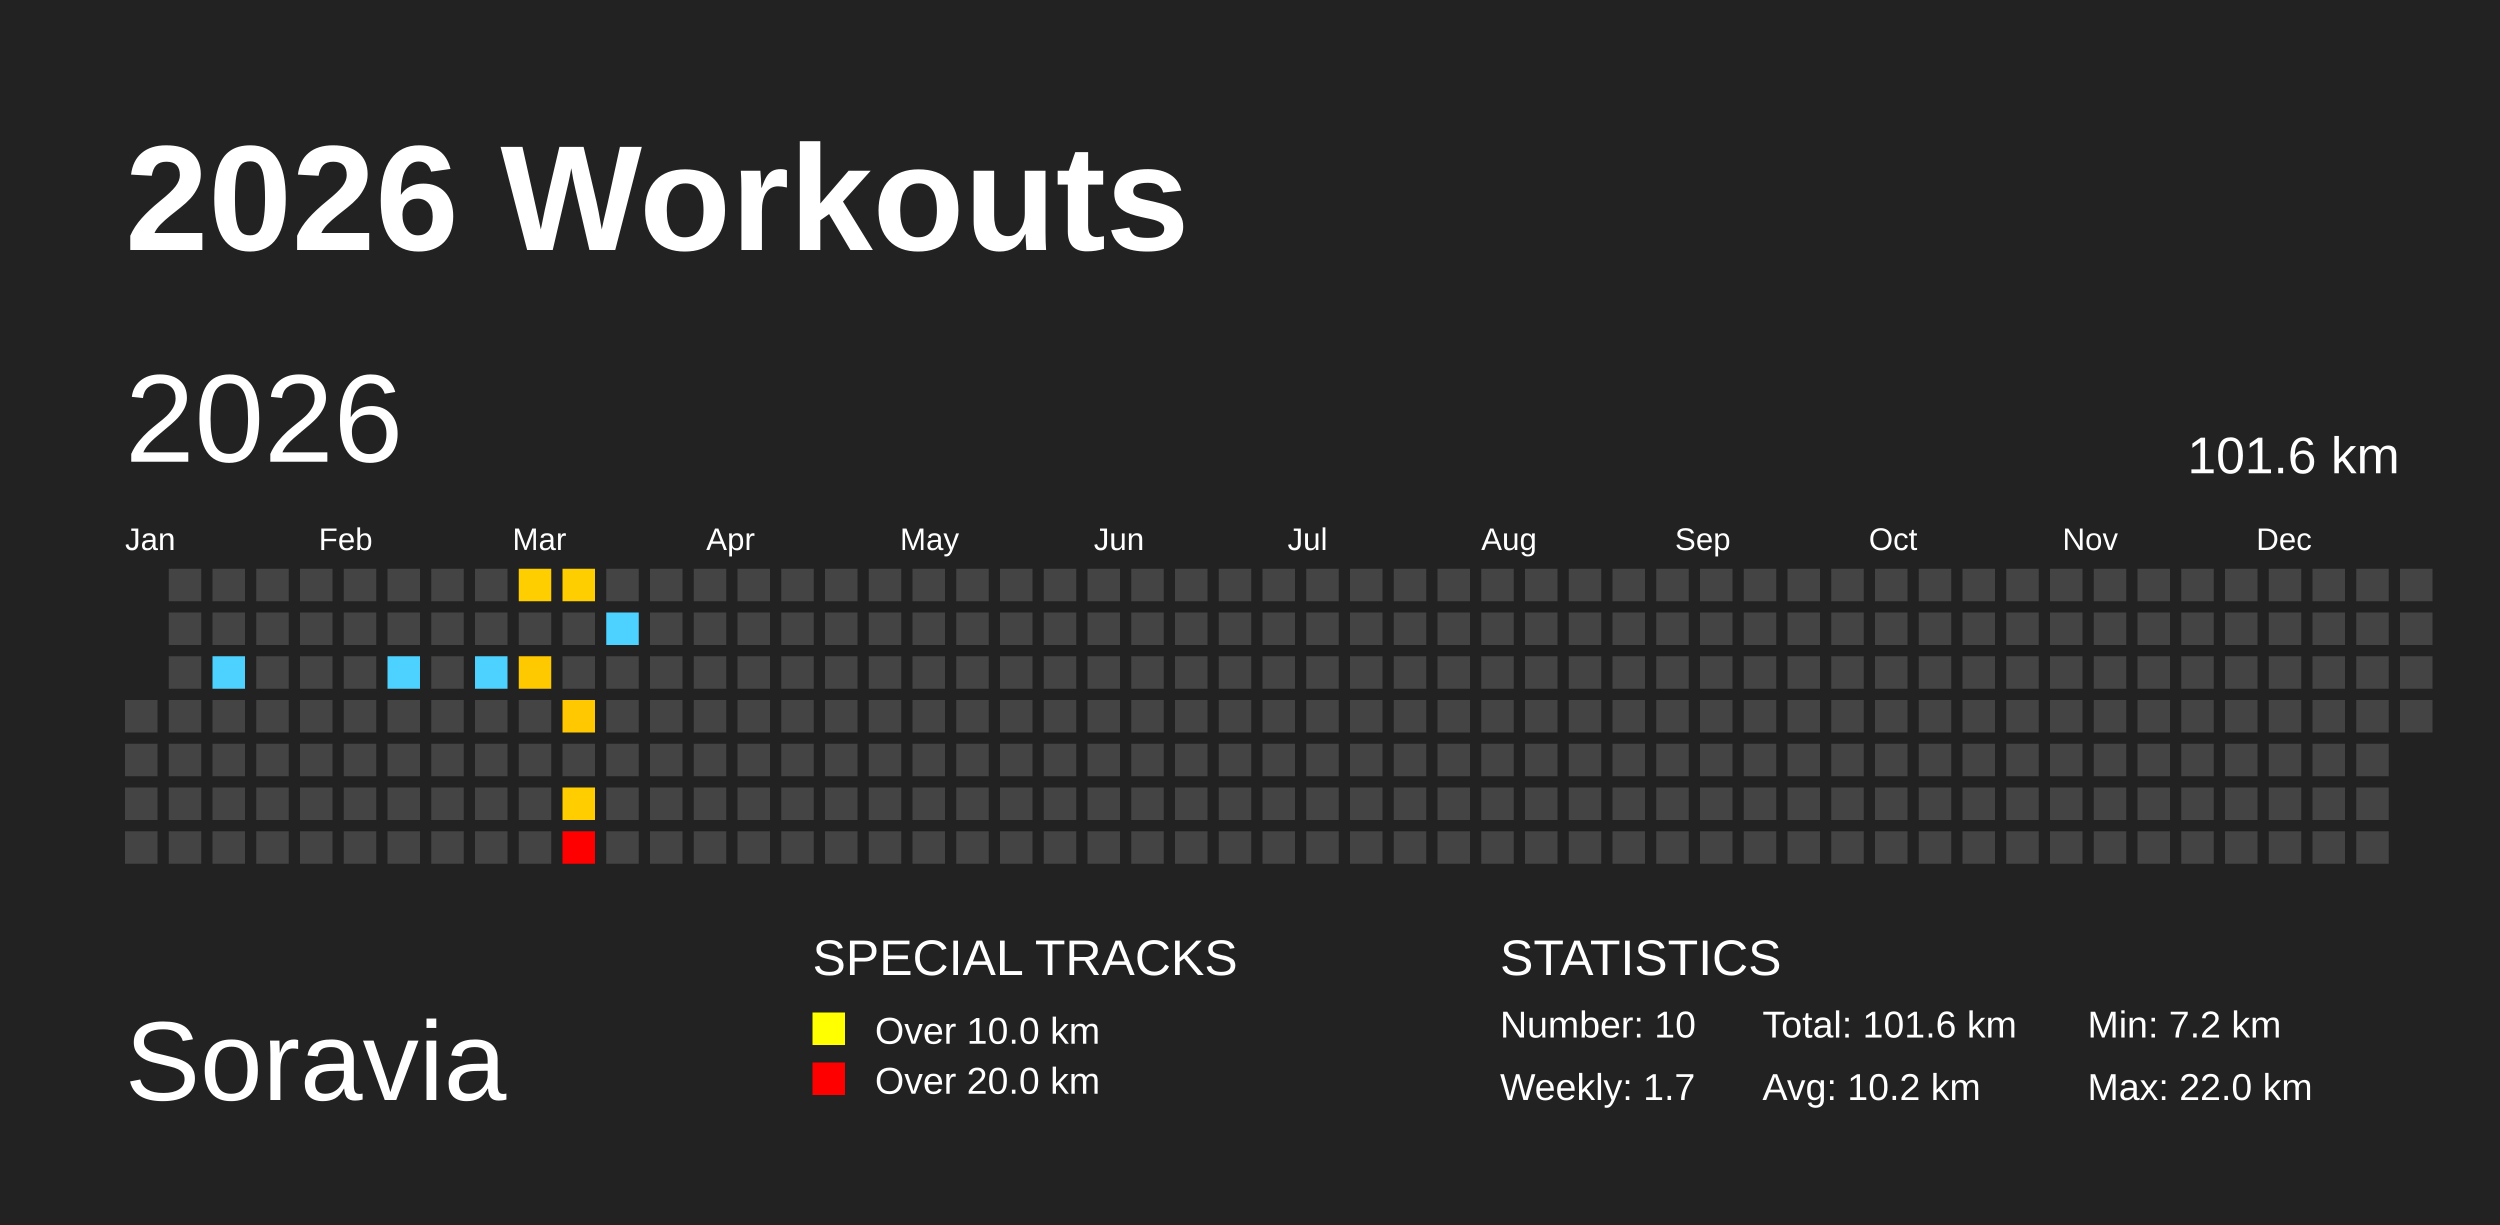
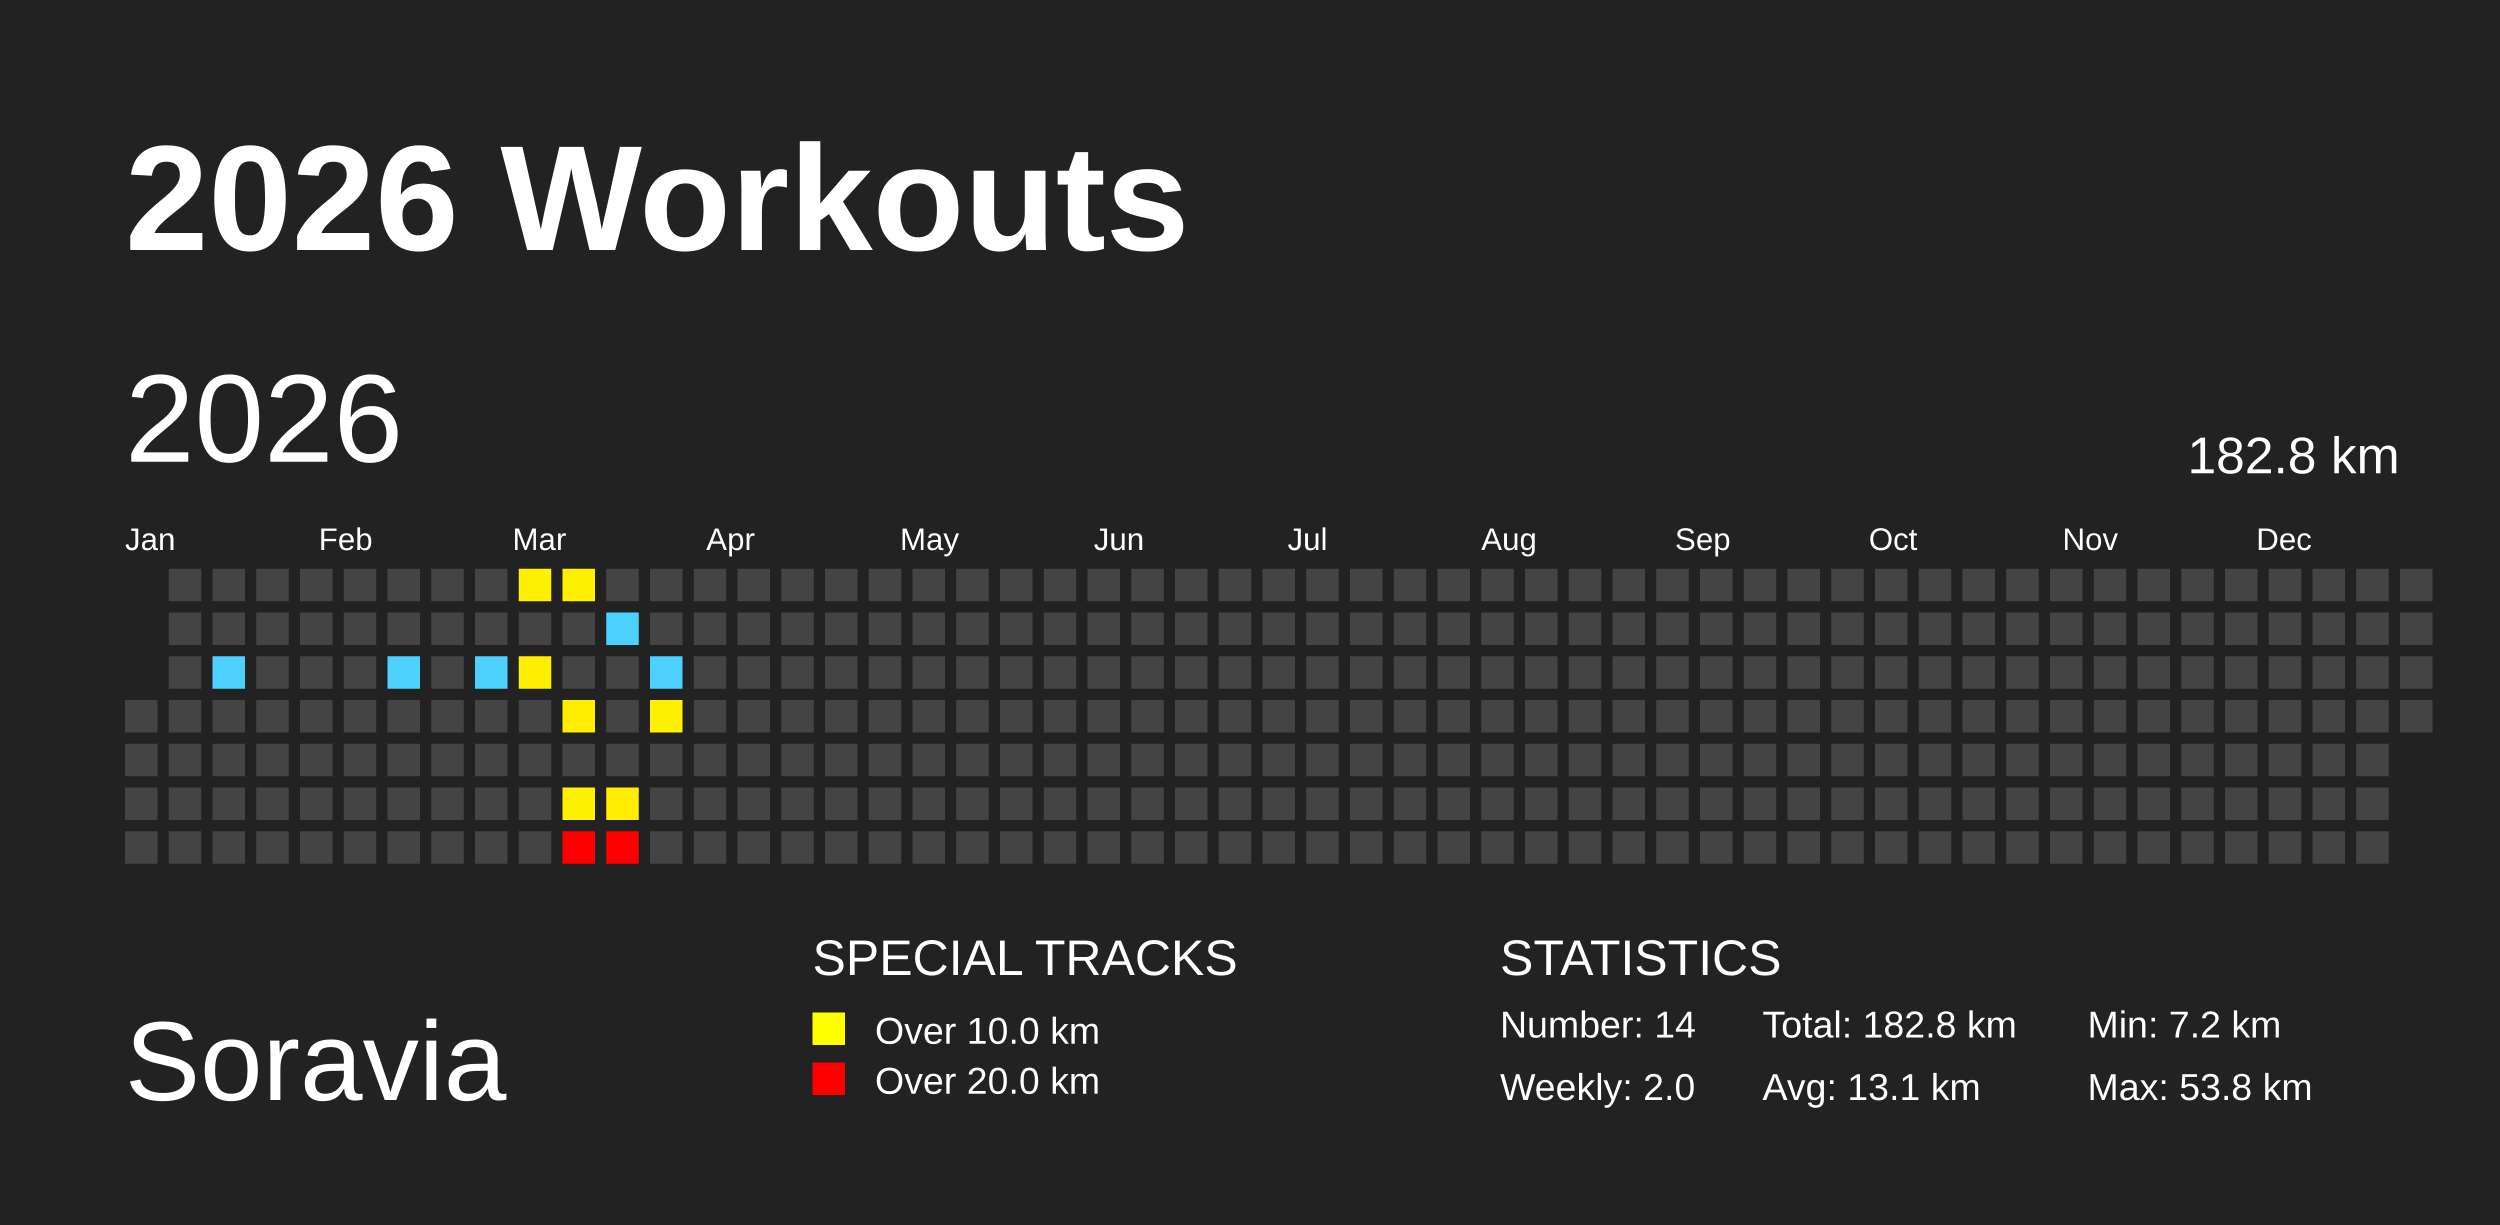
<svg xmlns="http://www.w3.org/2000/svg" baseProfile="full" height="98mm" version="1.1" viewBox="0,0,200,98" width="200mm">
  <defs />
  <rect fill="#222222" height="98" width="200" x="0" y="0" />
  <text fill="#FFFFFF" style="font-size:12px; font-family:Arial; font-weight:bold;" x="10" y="20">2026 Workouts</text>
  <text fill="#FFFFFF" style="font-size:9px; font-family:Arial" x="10" y="88">Soravia</text>
  <text fill="#FFFFFF" style="font-size:4px; font-family:Arial" x="65" y="78">SPECIAL TRACKS</text>
  <rect fill="yellow" height="2.6" width="2.6" x="65" y="81" />
  <text fill="#FFFFFF" style="font-size:3px; font-family:Arial" x="70" y="83.5">Over 10.0 km</text>
  <rect fill="red" height="2.6" width="2.6" x="65" y="85" />
  <text fill="#FFFFFF" style="font-size:3px; font-family:Arial" x="70" y="87.5">Over 20.0 km</text>
  <text fill="#FFFFFF" style="font-size:4px; font-family:Arial" x="120" y="78">STATISTICS</text>
-   <text fill="#FFFFFF" style="font-size:3px; font-family:Arial" x="120" y="83">Number: 10</text>
-   <text fill="#FFFFFF" style="font-size:3px; font-family:Arial" x="120" y="88">Weekly: 1.7</text>
-   <text fill="#FFFFFF" style="font-size:3px; font-family:Arial" x="141" y="83">Total: 101.6 km</text>
-   <text fill="#FFFFFF" style="font-size:3px; font-family:Arial" x="141" y="88">Avg: 10.2 km</text>
+   <text fill="#FFFFFF" style="font-size:3px; font-family:Arial" x="120" y="83">Number: 14</text>
+   <text fill="#FFFFFF" style="font-size:3px; font-family:Arial" x="120" y="88">Weekly: 2.0</text>
+   <text fill="#FFFFFF" style="font-size:3px; font-family:Arial" x="141" y="83">Total: 182.8 km</text>
+   <text fill="#FFFFFF" style="font-size:3px; font-family:Arial" x="141" y="88">Avg: 13.1 km</text>
  <text fill="#FFFFFF" style="font-size:3px; font-family:Arial" x="167" y="83">Min: 7.2 km</text>
-   <text fill="#FFFFFF" style="font-size:3px; font-family:Arial" x="167" y="88">Max: 22.0 km</text>
+   <text fill="#FFFFFF" style="font-size:3px; font-family:Arial" x="167" y="88">Max: 53.8 km</text>
  <text dominant-baseline="hanging" fill="#FFFFFF" style="font-size:10.0px; font-family:Arial;" x="10" y="30">2026</text>
-   <text dominant-baseline="hanging" fill="#FFFFFF" style="font-size:4.125px; font-family:Arial;" x="175" y="35">101.6 km</text>
+   <text dominant-baseline="hanging" fill="#FFFFFF" style="font-size:4.125px; font-family:Arial;" x="175" y="35">182.8 km</text>
  <text fill="#FFFFFF" style="font-size:2.5px; font-family:Arial" x="10.0" y="44">Jan</text>
  <text fill="#FFFFFF" style="font-size:2.5px; font-family:Arial" x="25.5" y="44">Feb</text>
  <text fill="#FFFFFF" style="font-size:2.5px; font-family:Arial" x="41.0" y="44">Mar</text>
  <text fill="#FFFFFF" style="font-size:2.5px; font-family:Arial" x="56.5" y="44">Apr</text>
  <text fill="#FFFFFF" style="font-size:2.5px; font-family:Arial" x="72.0" y="44">May</text>
  <text fill="#FFFFFF" style="font-size:2.5px; font-family:Arial" x="87.5" y="44">Jun</text>
  <text fill="#FFFFFF" style="font-size:2.5px; font-family:Arial" x="103.0" y="44">Jul</text>
  <text fill="#FFFFFF" style="font-size:2.5px; font-family:Arial" x="118.5" y="44">Aug</text>
  <text fill="#FFFFFF" style="font-size:2.5px; font-family:Arial" x="134.0" y="44">Sep</text>
  <text fill="#FFFFFF" style="font-size:2.5px; font-family:Arial" x="149.5" y="44">Oct</text>
  <text fill="#FFFFFF" style="font-size:2.5px; font-family:Arial" x="165.0" y="44">Nov</text>
  <text fill="#FFFFFF" style="font-size:2.5px; font-family:Arial" x="180.5" y="44">Dec</text>
  <rect fill="#444444" height="2.6" width="2.6" x="10.0" y="56.0" />
  <rect fill="#444444" height="2.6" width="2.6" x="10.0" y="59.5" />
  <rect fill="#444444" height="2.6" width="2.6" x="10.0" y="63.0" />
  <rect fill="#444444" height="2.6" width="2.6" x="10.0" y="66.5" />
  <rect fill="#444444" height="2.6" width="2.6" x="13.5" y="45.5" />
  <rect fill="#444444" height="2.6" width="2.6" x="13.5" y="49.0" />
  <rect fill="#444444" height="2.6" width="2.6" x="13.5" y="52.5" />
  <rect fill="#444444" height="2.6" width="2.6" x="13.5" y="56.0" />
  <rect fill="#444444" height="2.6" width="2.6" x="13.5" y="59.5" />
  <rect fill="#444444" height="2.6" width="2.6" x="13.5" y="63.0" />
  <rect fill="#444444" height="2.6" width="2.6" x="13.5" y="66.5" />
  <rect fill="#444444" height="2.6" width="2.6" x="17.0" y="45.5" />
  <rect fill="#444444" height="2.6" width="2.6" x="17.0" y="49.0" />
  <rect fill="#4dd2ff" height="2.6" width="2.6" x="17.0" y="52.5" />
  <rect fill="#444444" height="2.6" width="2.6" x="17.0" y="56.0" />
  <rect fill="#444444" height="2.6" width="2.6" x="17.0" y="59.5" />
  <rect fill="#444444" height="2.6" width="2.6" x="17.0" y="63.0" />
  <rect fill="#444444" height="2.6" width="2.6" x="17.0" y="66.5" />
  <rect fill="#444444" height="2.6" width="2.6" x="20.5" y="45.5" />
  <rect fill="#444444" height="2.6" width="2.6" x="20.5" y="49.0" />
  <rect fill="#444444" height="2.6" width="2.6" x="20.5" y="52.5" />
  <rect fill="#444444" height="2.6" width="2.6" x="20.5" y="56.0" />
  <rect fill="#444444" height="2.6" width="2.6" x="20.5" y="59.5" />
  <rect fill="#444444" height="2.6" width="2.6" x="20.5" y="63.0" />
  <rect fill="#444444" height="2.6" width="2.6" x="20.5" y="66.5" />
  <rect fill="#444444" height="2.6" width="2.6" x="24.0" y="45.5" />
  <rect fill="#444444" height="2.6" width="2.6" x="24.0" y="49.0" />
  <rect fill="#444444" height="2.6" width="2.6" x="24.0" y="52.5" />
  <rect fill="#444444" height="2.6" width="2.6" x="24.0" y="56.0" />
  <rect fill="#444444" height="2.6" width="2.6" x="24.0" y="59.5" />
  <rect fill="#444444" height="2.6" width="2.6" x="24.0" y="63.0" />
  <rect fill="#444444" height="2.6" width="2.6" x="24.0" y="66.5" />
  <rect fill="#444444" height="2.6" width="2.6" x="27.5" y="45.5" />
  <rect fill="#444444" height="2.6" width="2.6" x="27.5" y="49.0" />
  <rect fill="#444444" height="2.6" width="2.6" x="27.5" y="52.5" />
  <rect fill="#444444" height="2.6" width="2.6" x="27.5" y="56.0" />
  <rect fill="#444444" height="2.6" width="2.6" x="27.5" y="59.5" />
  <rect fill="#444444" height="2.6" width="2.6" x="27.5" y="63.0" />
  <rect fill="#444444" height="2.6" width="2.6" x="27.5" y="66.5" />
  <rect fill="#444444" height="2.6" width="2.6" x="31.0" y="45.5" />
  <rect fill="#444444" height="2.6" width="2.6" x="31.0" y="49.0" />
  <rect fill="#4dd2ff" height="2.6" width="2.6" x="31.0" y="52.5" />
  <rect fill="#444444" height="2.6" width="2.6" x="31.0" y="56.0" />
  <rect fill="#444444" height="2.6" width="2.6" x="31.0" y="59.5" />
  <rect fill="#444444" height="2.6" width="2.6" x="31.0" y="63.0" />
  <rect fill="#444444" height="2.6" width="2.6" x="31.0" y="66.5" />
  <rect fill="#444444" height="2.6" width="2.6" x="34.5" y="45.5" />
  <rect fill="#444444" height="2.6" width="2.6" x="34.5" y="49.0" />
  <rect fill="#444444" height="2.6" width="2.6" x="34.5" y="52.5" />
  <rect fill="#444444" height="2.6" width="2.6" x="34.5" y="56.0" />
  <rect fill="#444444" height="2.6" width="2.6" x="34.5" y="59.5" />
  <rect fill="#444444" height="2.6" width="2.6" x="34.5" y="63.0" />
  <rect fill="#444444" height="2.6" width="2.6" x="34.5" y="66.5" />
  <rect fill="#444444" height="2.6" width="2.6" x="38.0" y="45.5" />
  <rect fill="#444444" height="2.6" width="2.6" x="38.0" y="49.0" />
  <rect fill="#4dd2ff" height="2.6" width="2.6" x="38.0" y="52.5" />
  <rect fill="#444444" height="2.6" width="2.6" x="38.0" y="56.0" />
  <rect fill="#444444" height="2.6" width="2.6" x="38.0" y="59.5" />
  <rect fill="#444444" height="2.6" width="2.6" x="38.0" y="63.0" />
  <rect fill="#444444" height="2.6" width="2.6" x="38.0" y="66.5" />
-   <rect fill="#ffce00" height="2.6" width="2.6" x="41.5" y="45.5" />
+   <rect fill="#ffef00" height="2.6" width="2.6" x="41.5" y="45.5" />
  <rect fill="#444444" height="2.6" width="2.6" x="41.5" y="49.0" />
-   <rect fill="#ffc900" height="2.6" width="2.6" x="41.5" y="52.5" />
+   <rect fill="#ffee00" height="2.6" width="2.6" x="41.5" y="52.5" />
  <rect fill="#444444" height="2.6" width="2.6" x="41.5" y="56.0" />
  <rect fill="#444444" height="2.6" width="2.6" x="41.5" y="59.5" />
  <rect fill="#444444" height="2.6" width="2.6" x="41.5" y="63.0" />
  <rect fill="#444444" height="2.6" width="2.6" x="41.5" y="66.5" />
-   <rect fill="#ffce00" height="2.6" width="2.6" x="45.0" y="45.5" />
+   <rect fill="#ffef00" height="2.6" width="2.6" x="45.0" y="45.5" />
  <rect fill="#444444" height="2.6" width="2.6" x="45.0" y="49.0" />
  <rect fill="#444444" height="2.6" width="2.6" x="45.0" y="52.5" />
-   <rect fill="#ffc800" height="2.6" width="2.6" x="45.0" y="56.0" />
+   <rect fill="#ffee00" height="2.6" width="2.6" x="45.0" y="56.0" />
  <rect fill="#444444" height="2.6" width="2.6" x="45.0" y="59.5" />
-   <rect fill="#ffcd00" height="2.6" width="2.6" x="45.0" y="63.0" />
+   <rect fill="#ffef00" height="2.6" width="2.6" x="45.0" y="63.0" />
  <rect fill="red" height="2.6" width="2.6" x="45.0" y="66.5" />
  <rect fill="#444444" height="2.6" width="2.6" x="48.5" y="45.5" />
  <rect fill="#4dd2ff" height="2.6" width="2.6" x="48.5" y="49.0" />
  <rect fill="#444444" height="2.6" width="2.6" x="48.5" y="52.5" />
  <rect fill="#444444" height="2.6" width="2.6" x="48.5" y="56.0" />
  <rect fill="#444444" height="2.6" width="2.6" x="48.5" y="59.5" />
-   <rect fill="#444444" height="2.6" width="2.6" x="48.5" y="63.0" />
-   <rect fill="#444444" height="2.6" width="2.6" x="48.5" y="66.5" />
+   <rect fill="#ffee00" height="2.6" width="2.6" x="48.5" y="63.0" />
+   <rect fill="red" height="2.6" width="2.6" x="48.5" y="66.5" />
  <rect fill="#444444" height="2.6" width="2.6" x="52.0" y="45.5" />
  <rect fill="#444444" height="2.6" width="2.6" x="52.0" y="49.0" />
-   <rect fill="#444444" height="2.6" width="2.6" x="52.0" y="52.5" />
-   <rect fill="#444444" height="2.6" width="2.6" x="52.0" y="56.0" />
+   <rect fill="#4dd2ff" height="2.6" width="2.6" x="52.0" y="52.5" />
+   <rect fill="#ffef00" height="2.6" width="2.6" x="52.0" y="56.0" />
  <rect fill="#444444" height="2.6" width="2.6" x="52.0" y="59.5" />
  <rect fill="#444444" height="2.6" width="2.6" x="52.0" y="63.0" />
  <rect fill="#444444" height="2.6" width="2.6" x="52.0" y="66.5" />
  <rect fill="#444444" height="2.6" width="2.6" x="55.5" y="45.5" />
  <rect fill="#444444" height="2.6" width="2.6" x="55.5" y="49.0" />
  <rect fill="#444444" height="2.6" width="2.6" x="55.5" y="52.5" />
  <rect fill="#444444" height="2.6" width="2.6" x="55.5" y="56.0" />
  <rect fill="#444444" height="2.6" width="2.6" x="55.5" y="59.5" />
  <rect fill="#444444" height="2.6" width="2.6" x="55.5" y="63.0" />
  <rect fill="#444444" height="2.6" width="2.6" x="55.5" y="66.5" />
  <rect fill="#444444" height="2.6" width="2.6" x="59.0" y="45.5" />
  <rect fill="#444444" height="2.6" width="2.6" x="59.0" y="49.0" />
  <rect fill="#444444" height="2.6" width="2.6" x="59.0" y="52.5" />
  <rect fill="#444444" height="2.6" width="2.6" x="59.0" y="56.0" />
  <rect fill="#444444" height="2.6" width="2.6" x="59.0" y="59.5" />
  <rect fill="#444444" height="2.6" width="2.6" x="59.0" y="63.0" />
  <rect fill="#444444" height="2.6" width="2.6" x="59.0" y="66.5" />
  <rect fill="#444444" height="2.6" width="2.6" x="62.5" y="45.5" />
  <rect fill="#444444" height="2.6" width="2.6" x="62.5" y="49.0" />
  <rect fill="#444444" height="2.6" width="2.6" x="62.5" y="52.5" />
  <rect fill="#444444" height="2.6" width="2.6" x="62.5" y="56.0" />
  <rect fill="#444444" height="2.6" width="2.6" x="62.5" y="59.5" />
  <rect fill="#444444" height="2.6" width="2.6" x="62.5" y="63.0" />
  <rect fill="#444444" height="2.6" width="2.6" x="62.5" y="66.5" />
  <rect fill="#444444" height="2.6" width="2.6" x="66.0" y="45.5" />
  <rect fill="#444444" height="2.6" width="2.6" x="66.0" y="49.0" />
  <rect fill="#444444" height="2.6" width="2.6" x="66.0" y="52.5" />
  <rect fill="#444444" height="2.6" width="2.6" x="66.0" y="56.0" />
  <rect fill="#444444" height="2.6" width="2.6" x="66.0" y="59.5" />
  <rect fill="#444444" height="2.6" width="2.6" x="66.0" y="63.0" />
  <rect fill="#444444" height="2.6" width="2.6" x="66.0" y="66.5" />
  <rect fill="#444444" height="2.6" width="2.6" x="69.5" y="45.5" />
  <rect fill="#444444" height="2.6" width="2.6" x="69.5" y="49.0" />
  <rect fill="#444444" height="2.6" width="2.6" x="69.5" y="52.5" />
  <rect fill="#444444" height="2.6" width="2.6" x="69.5" y="56.0" />
  <rect fill="#444444" height="2.6" width="2.6" x="69.5" y="59.5" />
  <rect fill="#444444" height="2.6" width="2.6" x="69.5" y="63.0" />
  <rect fill="#444444" height="2.6" width="2.6" x="69.5" y="66.5" />
  <rect fill="#444444" height="2.6" width="2.6" x="73.0" y="45.5" />
  <rect fill="#444444" height="2.6" width="2.6" x="73.0" y="49.0" />
  <rect fill="#444444" height="2.6" width="2.6" x="73.0" y="52.5" />
  <rect fill="#444444" height="2.6" width="2.6" x="73.0" y="56.0" />
  <rect fill="#444444" height="2.6" width="2.6" x="73.0" y="59.5" />
  <rect fill="#444444" height="2.6" width="2.6" x="73.0" y="63.0" />
  <rect fill="#444444" height="2.6" width="2.6" x="73.0" y="66.5" />
  <rect fill="#444444" height="2.6" width="2.6" x="76.5" y="45.5" />
  <rect fill="#444444" height="2.6" width="2.6" x="76.5" y="49.0" />
  <rect fill="#444444" height="2.6" width="2.6" x="76.5" y="52.5" />
  <rect fill="#444444" height="2.6" width="2.6" x="76.5" y="56.0" />
  <rect fill="#444444" height="2.6" width="2.6" x="76.5" y="59.5" />
  <rect fill="#444444" height="2.6" width="2.6" x="76.5" y="63.0" />
  <rect fill="#444444" height="2.6" width="2.6" x="76.5" y="66.5" />
  <rect fill="#444444" height="2.6" width="2.6" x="80.0" y="45.5" />
  <rect fill="#444444" height="2.6" width="2.6" x="80.0" y="49.0" />
  <rect fill="#444444" height="2.6" width="2.6" x="80.0" y="52.5" />
  <rect fill="#444444" height="2.6" width="2.6" x="80.0" y="56.0" />
  <rect fill="#444444" height="2.6" width="2.6" x="80.0" y="59.5" />
  <rect fill="#444444" height="2.6" width="2.6" x="80.0" y="63.0" />
  <rect fill="#444444" height="2.6" width="2.6" x="80.0" y="66.5" />
  <rect fill="#444444" height="2.6" width="2.6" x="83.5" y="45.5" />
  <rect fill="#444444" height="2.6" width="2.6" x="83.5" y="49.0" />
  <rect fill="#444444" height="2.6" width="2.6" x="83.5" y="52.5" />
  <rect fill="#444444" height="2.6" width="2.6" x="83.5" y="56.0" />
  <rect fill="#444444" height="2.6" width="2.6" x="83.5" y="59.5" />
  <rect fill="#444444" height="2.6" width="2.6" x="83.5" y="63.0" />
  <rect fill="#444444" height="2.6" width="2.6" x="83.5" y="66.5" />
  <rect fill="#444444" height="2.6" width="2.6" x="87.0" y="45.5" />
  <rect fill="#444444" height="2.6" width="2.6" x="87.0" y="49.0" />
  <rect fill="#444444" height="2.6" width="2.6" x="87.0" y="52.5" />
  <rect fill="#444444" height="2.6" width="2.6" x="87.0" y="56.0" />
  <rect fill="#444444" height="2.6" width="2.6" x="87.0" y="59.5" />
  <rect fill="#444444" height="2.6" width="2.6" x="87.0" y="63.0" />
  <rect fill="#444444" height="2.6" width="2.6" x="87.0" y="66.5" />
  <rect fill="#444444" height="2.6" width="2.6" x="90.5" y="45.5" />
  <rect fill="#444444" height="2.6" width="2.6" x="90.5" y="49.0" />
  <rect fill="#444444" height="2.6" width="2.6" x="90.5" y="52.5" />
  <rect fill="#444444" height="2.6" width="2.6" x="90.5" y="56.0" />
  <rect fill="#444444" height="2.6" width="2.6" x="90.5" y="59.5" />
  <rect fill="#444444" height="2.6" width="2.6" x="90.5" y="63.0" />
  <rect fill="#444444" height="2.6" width="2.6" x="90.5" y="66.5" />
  <rect fill="#444444" height="2.6" width="2.6" x="94.0" y="45.5" />
  <rect fill="#444444" height="2.6" width="2.6" x="94.0" y="49.0" />
  <rect fill="#444444" height="2.6" width="2.6" x="94.0" y="52.5" />
  <rect fill="#444444" height="2.6" width="2.6" x="94.0" y="56.0" />
  <rect fill="#444444" height="2.6" width="2.6" x="94.0" y="59.5" />
  <rect fill="#444444" height="2.6" width="2.6" x="94.0" y="63.0" />
  <rect fill="#444444" height="2.6" width="2.6" x="94.0" y="66.5" />
  <rect fill="#444444" height="2.6" width="2.6" x="97.5" y="45.5" />
  <rect fill="#444444" height="2.6" width="2.6" x="97.5" y="49.0" />
  <rect fill="#444444" height="2.6" width="2.6" x="97.5" y="52.5" />
  <rect fill="#444444" height="2.6" width="2.6" x="97.5" y="56.0" />
  <rect fill="#444444" height="2.6" width="2.6" x="97.5" y="59.5" />
  <rect fill="#444444" height="2.6" width="2.6" x="97.5" y="63.0" />
  <rect fill="#444444" height="2.6" width="2.6" x="97.5" y="66.5" />
  <rect fill="#444444" height="2.6" width="2.6" x="101.0" y="45.5" />
  <rect fill="#444444" height="2.6" width="2.6" x="101.0" y="49.0" />
  <rect fill="#444444" height="2.6" width="2.6" x="101.0" y="52.5" />
  <rect fill="#444444" height="2.6" width="2.6" x="101.0" y="56.0" />
  <rect fill="#444444" height="2.6" width="2.6" x="101.0" y="59.5" />
  <rect fill="#444444" height="2.6" width="2.6" x="101.0" y="63.0" />
  <rect fill="#444444" height="2.6" width="2.6" x="101.0" y="66.5" />
  <rect fill="#444444" height="2.6" width="2.6" x="104.5" y="45.5" />
  <rect fill="#444444" height="2.6" width="2.6" x="104.5" y="49.0" />
  <rect fill="#444444" height="2.6" width="2.6" x="104.5" y="52.5" />
  <rect fill="#444444" height="2.6" width="2.6" x="104.5" y="56.0" />
  <rect fill="#444444" height="2.6" width="2.6" x="104.5" y="59.5" />
  <rect fill="#444444" height="2.6" width="2.6" x="104.5" y="63.0" />
  <rect fill="#444444" height="2.6" width="2.6" x="104.5" y="66.5" />
  <rect fill="#444444" height="2.6" width="2.6" x="108.0" y="45.5" />
  <rect fill="#444444" height="2.6" width="2.6" x="108.0" y="49.0" />
  <rect fill="#444444" height="2.6" width="2.6" x="108.0" y="52.5" />
  <rect fill="#444444" height="2.6" width="2.6" x="108.0" y="56.0" />
  <rect fill="#444444" height="2.6" width="2.6" x="108.0" y="59.5" />
  <rect fill="#444444" height="2.6" width="2.6" x="108.0" y="63.0" />
  <rect fill="#444444" height="2.6" width="2.6" x="108.0" y="66.5" />
  <rect fill="#444444" height="2.6" width="2.6" x="111.5" y="45.5" />
  <rect fill="#444444" height="2.6" width="2.6" x="111.5" y="49.0" />
  <rect fill="#444444" height="2.6" width="2.6" x="111.5" y="52.5" />
  <rect fill="#444444" height="2.6" width="2.6" x="111.5" y="56.0" />
  <rect fill="#444444" height="2.6" width="2.6" x="111.5" y="59.5" />
  <rect fill="#444444" height="2.6" width="2.6" x="111.5" y="63.0" />
  <rect fill="#444444" height="2.6" width="2.6" x="111.5" y="66.5" />
  <rect fill="#444444" height="2.6" width="2.6" x="115.0" y="45.5" />
  <rect fill="#444444" height="2.6" width="2.6" x="115.0" y="49.0" />
  <rect fill="#444444" height="2.6" width="2.6" x="115.0" y="52.5" />
  <rect fill="#444444" height="2.6" width="2.6" x="115.0" y="56.0" />
  <rect fill="#444444" height="2.6" width="2.6" x="115.0" y="59.5" />
  <rect fill="#444444" height="2.6" width="2.6" x="115.0" y="63.0" />
  <rect fill="#444444" height="2.6" width="2.6" x="115.0" y="66.5" />
  <rect fill="#444444" height="2.6" width="2.6" x="118.5" y="45.5" />
  <rect fill="#444444" height="2.6" width="2.6" x="118.5" y="49.0" />
  <rect fill="#444444" height="2.6" width="2.6" x="118.5" y="52.5" />
  <rect fill="#444444" height="2.6" width="2.6" x="118.5" y="56.0" />
  <rect fill="#444444" height="2.6" width="2.6" x="118.5" y="59.5" />
  <rect fill="#444444" height="2.6" width="2.6" x="118.5" y="63.0" />
  <rect fill="#444444" height="2.6" width="2.6" x="118.5" y="66.5" />
  <rect fill="#444444" height="2.6" width="2.6" x="122.0" y="45.5" />
  <rect fill="#444444" height="2.6" width="2.6" x="122.0" y="49.0" />
  <rect fill="#444444" height="2.6" width="2.6" x="122.0" y="52.5" />
  <rect fill="#444444" height="2.6" width="2.6" x="122.0" y="56.0" />
  <rect fill="#444444" height="2.6" width="2.6" x="122.0" y="59.5" />
  <rect fill="#444444" height="2.6" width="2.6" x="122.0" y="63.0" />
  <rect fill="#444444" height="2.6" width="2.6" x="122.0" y="66.5" />
  <rect fill="#444444" height="2.6" width="2.6" x="125.5" y="45.5" />
  <rect fill="#444444" height="2.6" width="2.6" x="125.5" y="49.0" />
  <rect fill="#444444" height="2.6" width="2.6" x="125.5" y="52.5" />
  <rect fill="#444444" height="2.6" width="2.6" x="125.5" y="56.0" />
  <rect fill="#444444" height="2.6" width="2.6" x="125.5" y="59.5" />
  <rect fill="#444444" height="2.6" width="2.6" x="125.5" y="63.0" />
  <rect fill="#444444" height="2.6" width="2.6" x="125.5" y="66.5" />
  <rect fill="#444444" height="2.6" width="2.6" x="129.0" y="45.5" />
  <rect fill="#444444" height="2.6" width="2.6" x="129.0" y="49.0" />
  <rect fill="#444444" height="2.6" width="2.6" x="129.0" y="52.5" />
  <rect fill="#444444" height="2.6" width="2.6" x="129.0" y="56.0" />
  <rect fill="#444444" height="2.6" width="2.6" x="129.0" y="59.5" />
  <rect fill="#444444" height="2.6" width="2.6" x="129.0" y="63.0" />
  <rect fill="#444444" height="2.6" width="2.6" x="129.0" y="66.5" />
  <rect fill="#444444" height="2.6" width="2.6" x="132.5" y="45.5" />
  <rect fill="#444444" height="2.6" width="2.6" x="132.5" y="49.0" />
  <rect fill="#444444" height="2.6" width="2.6" x="132.5" y="52.5" />
  <rect fill="#444444" height="2.6" width="2.6" x="132.5" y="56.0" />
  <rect fill="#444444" height="2.6" width="2.6" x="132.5" y="59.5" />
  <rect fill="#444444" height="2.6" width="2.6" x="132.5" y="63.0" />
  <rect fill="#444444" height="2.6" width="2.6" x="132.5" y="66.5" />
  <rect fill="#444444" height="2.6" width="2.6" x="136.0" y="45.5" />
  <rect fill="#444444" height="2.6" width="2.6" x="136.0" y="49.0" />
  <rect fill="#444444" height="2.6" width="2.6" x="136.0" y="52.5" />
  <rect fill="#444444" height="2.6" width="2.6" x="136.0" y="56.0" />
  <rect fill="#444444" height="2.6" width="2.6" x="136.0" y="59.5" />
  <rect fill="#444444" height="2.6" width="2.6" x="136.0" y="63.0" />
  <rect fill="#444444" height="2.6" width="2.6" x="136.0" y="66.5" />
  <rect fill="#444444" height="2.6" width="2.6" x="139.5" y="45.5" />
  <rect fill="#444444" height="2.6" width="2.6" x="139.5" y="49.0" />
  <rect fill="#444444" height="2.6" width="2.6" x="139.5" y="52.5" />
  <rect fill="#444444" height="2.6" width="2.6" x="139.5" y="56.0" />
  <rect fill="#444444" height="2.6" width="2.6" x="139.5" y="59.5" />
  <rect fill="#444444" height="2.6" width="2.6" x="139.5" y="63.0" />
  <rect fill="#444444" height="2.6" width="2.6" x="139.5" y="66.5" />
  <rect fill="#444444" height="2.6" width="2.6" x="143.0" y="45.5" />
  <rect fill="#444444" height="2.6" width="2.6" x="143.0" y="49.0" />
  <rect fill="#444444" height="2.6" width="2.6" x="143.0" y="52.5" />
  <rect fill="#444444" height="2.6" width="2.6" x="143.0" y="56.0" />
  <rect fill="#444444" height="2.6" width="2.6" x="143.0" y="59.5" />
  <rect fill="#444444" height="2.6" width="2.6" x="143.0" y="63.0" />
  <rect fill="#444444" height="2.6" width="2.6" x="143.0" y="66.5" />
  <rect fill="#444444" height="2.6" width="2.6" x="146.5" y="45.5" />
  <rect fill="#444444" height="2.6" width="2.6" x="146.5" y="49.0" />
  <rect fill="#444444" height="2.6" width="2.6" x="146.5" y="52.5" />
  <rect fill="#444444" height="2.6" width="2.6" x="146.5" y="56.0" />
  <rect fill="#444444" height="2.6" width="2.6" x="146.5" y="59.5" />
  <rect fill="#444444" height="2.6" width="2.6" x="146.5" y="63.0" />
  <rect fill="#444444" height="2.6" width="2.6" x="146.5" y="66.5" />
  <rect fill="#444444" height="2.6" width="2.6" x="150.0" y="45.5" />
  <rect fill="#444444" height="2.6" width="2.6" x="150.0" y="49.0" />
  <rect fill="#444444" height="2.6" width="2.6" x="150.0" y="52.5" />
  <rect fill="#444444" height="2.6" width="2.6" x="150.0" y="56.0" />
  <rect fill="#444444" height="2.6" width="2.6" x="150.0" y="59.5" />
  <rect fill="#444444" height="2.6" width="2.6" x="150.0" y="63.0" />
  <rect fill="#444444" height="2.6" width="2.6" x="150.0" y="66.5" />
  <rect fill="#444444" height="2.6" width="2.6" x="153.5" y="45.5" />
  <rect fill="#444444" height="2.6" width="2.6" x="153.5" y="49.0" />
  <rect fill="#444444" height="2.6" width="2.6" x="153.5" y="52.5" />
  <rect fill="#444444" height="2.6" width="2.6" x="153.5" y="56.0" />
  <rect fill="#444444" height="2.6" width="2.6" x="153.5" y="59.5" />
  <rect fill="#444444" height="2.6" width="2.6" x="153.5" y="63.0" />
  <rect fill="#444444" height="2.6" width="2.6" x="153.5" y="66.5" />
  <rect fill="#444444" height="2.6" width="2.6" x="157.0" y="45.5" />
  <rect fill="#444444" height="2.6" width="2.6" x="157.0" y="49.0" />
  <rect fill="#444444" height="2.6" width="2.6" x="157.0" y="52.5" />
  <rect fill="#444444" height="2.6" width="2.6" x="157.0" y="56.0" />
  <rect fill="#444444" height="2.6" width="2.6" x="157.0" y="59.5" />
  <rect fill="#444444" height="2.6" width="2.6" x="157.0" y="63.0" />
  <rect fill="#444444" height="2.6" width="2.6" x="157.0" y="66.5" />
  <rect fill="#444444" height="2.6" width="2.6" x="160.5" y="45.5" />
  <rect fill="#444444" height="2.6" width="2.6" x="160.5" y="49.0" />
  <rect fill="#444444" height="2.6" width="2.6" x="160.5" y="52.5" />
  <rect fill="#444444" height="2.6" width="2.6" x="160.5" y="56.0" />
  <rect fill="#444444" height="2.6" width="2.6" x="160.5" y="59.5" />
  <rect fill="#444444" height="2.6" width="2.6" x="160.5" y="63.0" />
  <rect fill="#444444" height="2.6" width="2.6" x="160.5" y="66.5" />
  <rect fill="#444444" height="2.6" width="2.6" x="164.0" y="45.5" />
  <rect fill="#444444" height="2.6" width="2.6" x="164.0" y="49.0" />
  <rect fill="#444444" height="2.6" width="2.6" x="164.0" y="52.5" />
  <rect fill="#444444" height="2.6" width="2.6" x="164.0" y="56.0" />
  <rect fill="#444444" height="2.6" width="2.6" x="164.0" y="59.5" />
  <rect fill="#444444" height="2.6" width="2.6" x="164.0" y="63.0" />
  <rect fill="#444444" height="2.6" width="2.6" x="164.0" y="66.5" />
  <rect fill="#444444" height="2.6" width="2.6" x="167.5" y="45.5" />
  <rect fill="#444444" height="2.6" width="2.6" x="167.5" y="49.0" />
  <rect fill="#444444" height="2.6" width="2.6" x="167.5" y="52.5" />
  <rect fill="#444444" height="2.6" width="2.6" x="167.5" y="56.0" />
  <rect fill="#444444" height="2.6" width="2.6" x="167.5" y="59.5" />
  <rect fill="#444444" height="2.6" width="2.6" x="167.5" y="63.0" />
  <rect fill="#444444" height="2.6" width="2.6" x="167.5" y="66.5" />
  <rect fill="#444444" height="2.6" width="2.6" x="171.0" y="45.5" />
  <rect fill="#444444" height="2.6" width="2.6" x="171.0" y="49.0" />
  <rect fill="#444444" height="2.6" width="2.6" x="171.0" y="52.5" />
  <rect fill="#444444" height="2.6" width="2.6" x="171.0" y="56.0" />
  <rect fill="#444444" height="2.6" width="2.6" x="171.0" y="59.5" />
  <rect fill="#444444" height="2.6" width="2.6" x="171.0" y="63.0" />
  <rect fill="#444444" height="2.6" width="2.6" x="171.0" y="66.5" />
  <rect fill="#444444" height="2.6" width="2.6" x="174.5" y="45.5" />
  <rect fill="#444444" height="2.6" width="2.6" x="174.5" y="49.0" />
  <rect fill="#444444" height="2.6" width="2.6" x="174.5" y="52.5" />
  <rect fill="#444444" height="2.6" width="2.6" x="174.5" y="56.0" />
  <rect fill="#444444" height="2.6" width="2.6" x="174.5" y="59.5" />
  <rect fill="#444444" height="2.6" width="2.6" x="174.5" y="63.0" />
  <rect fill="#444444" height="2.6" width="2.6" x="174.5" y="66.5" />
  <rect fill="#444444" height="2.6" width="2.6" x="178.0" y="45.5" />
  <rect fill="#444444" height="2.6" width="2.6" x="178.0" y="49.0" />
  <rect fill="#444444" height="2.6" width="2.6" x="178.0" y="52.5" />
  <rect fill="#444444" height="2.6" width="2.6" x="178.0" y="56.0" />
  <rect fill="#444444" height="2.6" width="2.6" x="178.0" y="59.5" />
  <rect fill="#444444" height="2.6" width="2.6" x="178.0" y="63.0" />
  <rect fill="#444444" height="2.6" width="2.6" x="178.0" y="66.5" />
  <rect fill="#444444" height="2.6" width="2.6" x="181.5" y="45.5" />
  <rect fill="#444444" height="2.6" width="2.6" x="181.5" y="49.0" />
  <rect fill="#444444" height="2.6" width="2.6" x="181.5" y="52.5" />
  <rect fill="#444444" height="2.6" width="2.6" x="181.5" y="56.0" />
  <rect fill="#444444" height="2.6" width="2.6" x="181.5" y="59.5" />
  <rect fill="#444444" height="2.6" width="2.6" x="181.5" y="63.0" />
  <rect fill="#444444" height="2.6" width="2.6" x="181.5" y="66.5" />
  <rect fill="#444444" height="2.6" width="2.6" x="185.0" y="45.5" />
  <rect fill="#444444" height="2.6" width="2.6" x="185.0" y="49.0" />
  <rect fill="#444444" height="2.6" width="2.6" x="185.0" y="52.5" />
  <rect fill="#444444" height="2.6" width="2.6" x="185.0" y="56.0" />
  <rect fill="#444444" height="2.6" width="2.6" x="185.0" y="59.5" />
  <rect fill="#444444" height="2.6" width="2.6" x="185.0" y="63.0" />
  <rect fill="#444444" height="2.6" width="2.6" x="185.0" y="66.5" />
  <rect fill="#444444" height="2.6" width="2.6" x="188.5" y="45.5" />
  <rect fill="#444444" height="2.6" width="2.6" x="188.5" y="49.0" />
  <rect fill="#444444" height="2.6" width="2.6" x="188.5" y="52.5" />
  <rect fill="#444444" height="2.6" width="2.6" x="188.5" y="56.0" />
  <rect fill="#444444" height="2.6" width="2.6" x="188.5" y="59.5" />
  <rect fill="#444444" height="2.6" width="2.6" x="188.5" y="63.0" />
  <rect fill="#444444" height="2.6" width="2.6" x="188.5" y="66.5" />
  <rect fill="#444444" height="2.6" width="2.6" x="192.0" y="45.5" />
  <rect fill="#444444" height="2.6" width="2.6" x="192.0" y="49.0" />
  <rect fill="#444444" height="2.6" width="2.6" x="192.0" y="52.5" />
  <rect fill="#444444" height="2.6" width="2.6" x="192.0" y="56.0" />
</svg>
